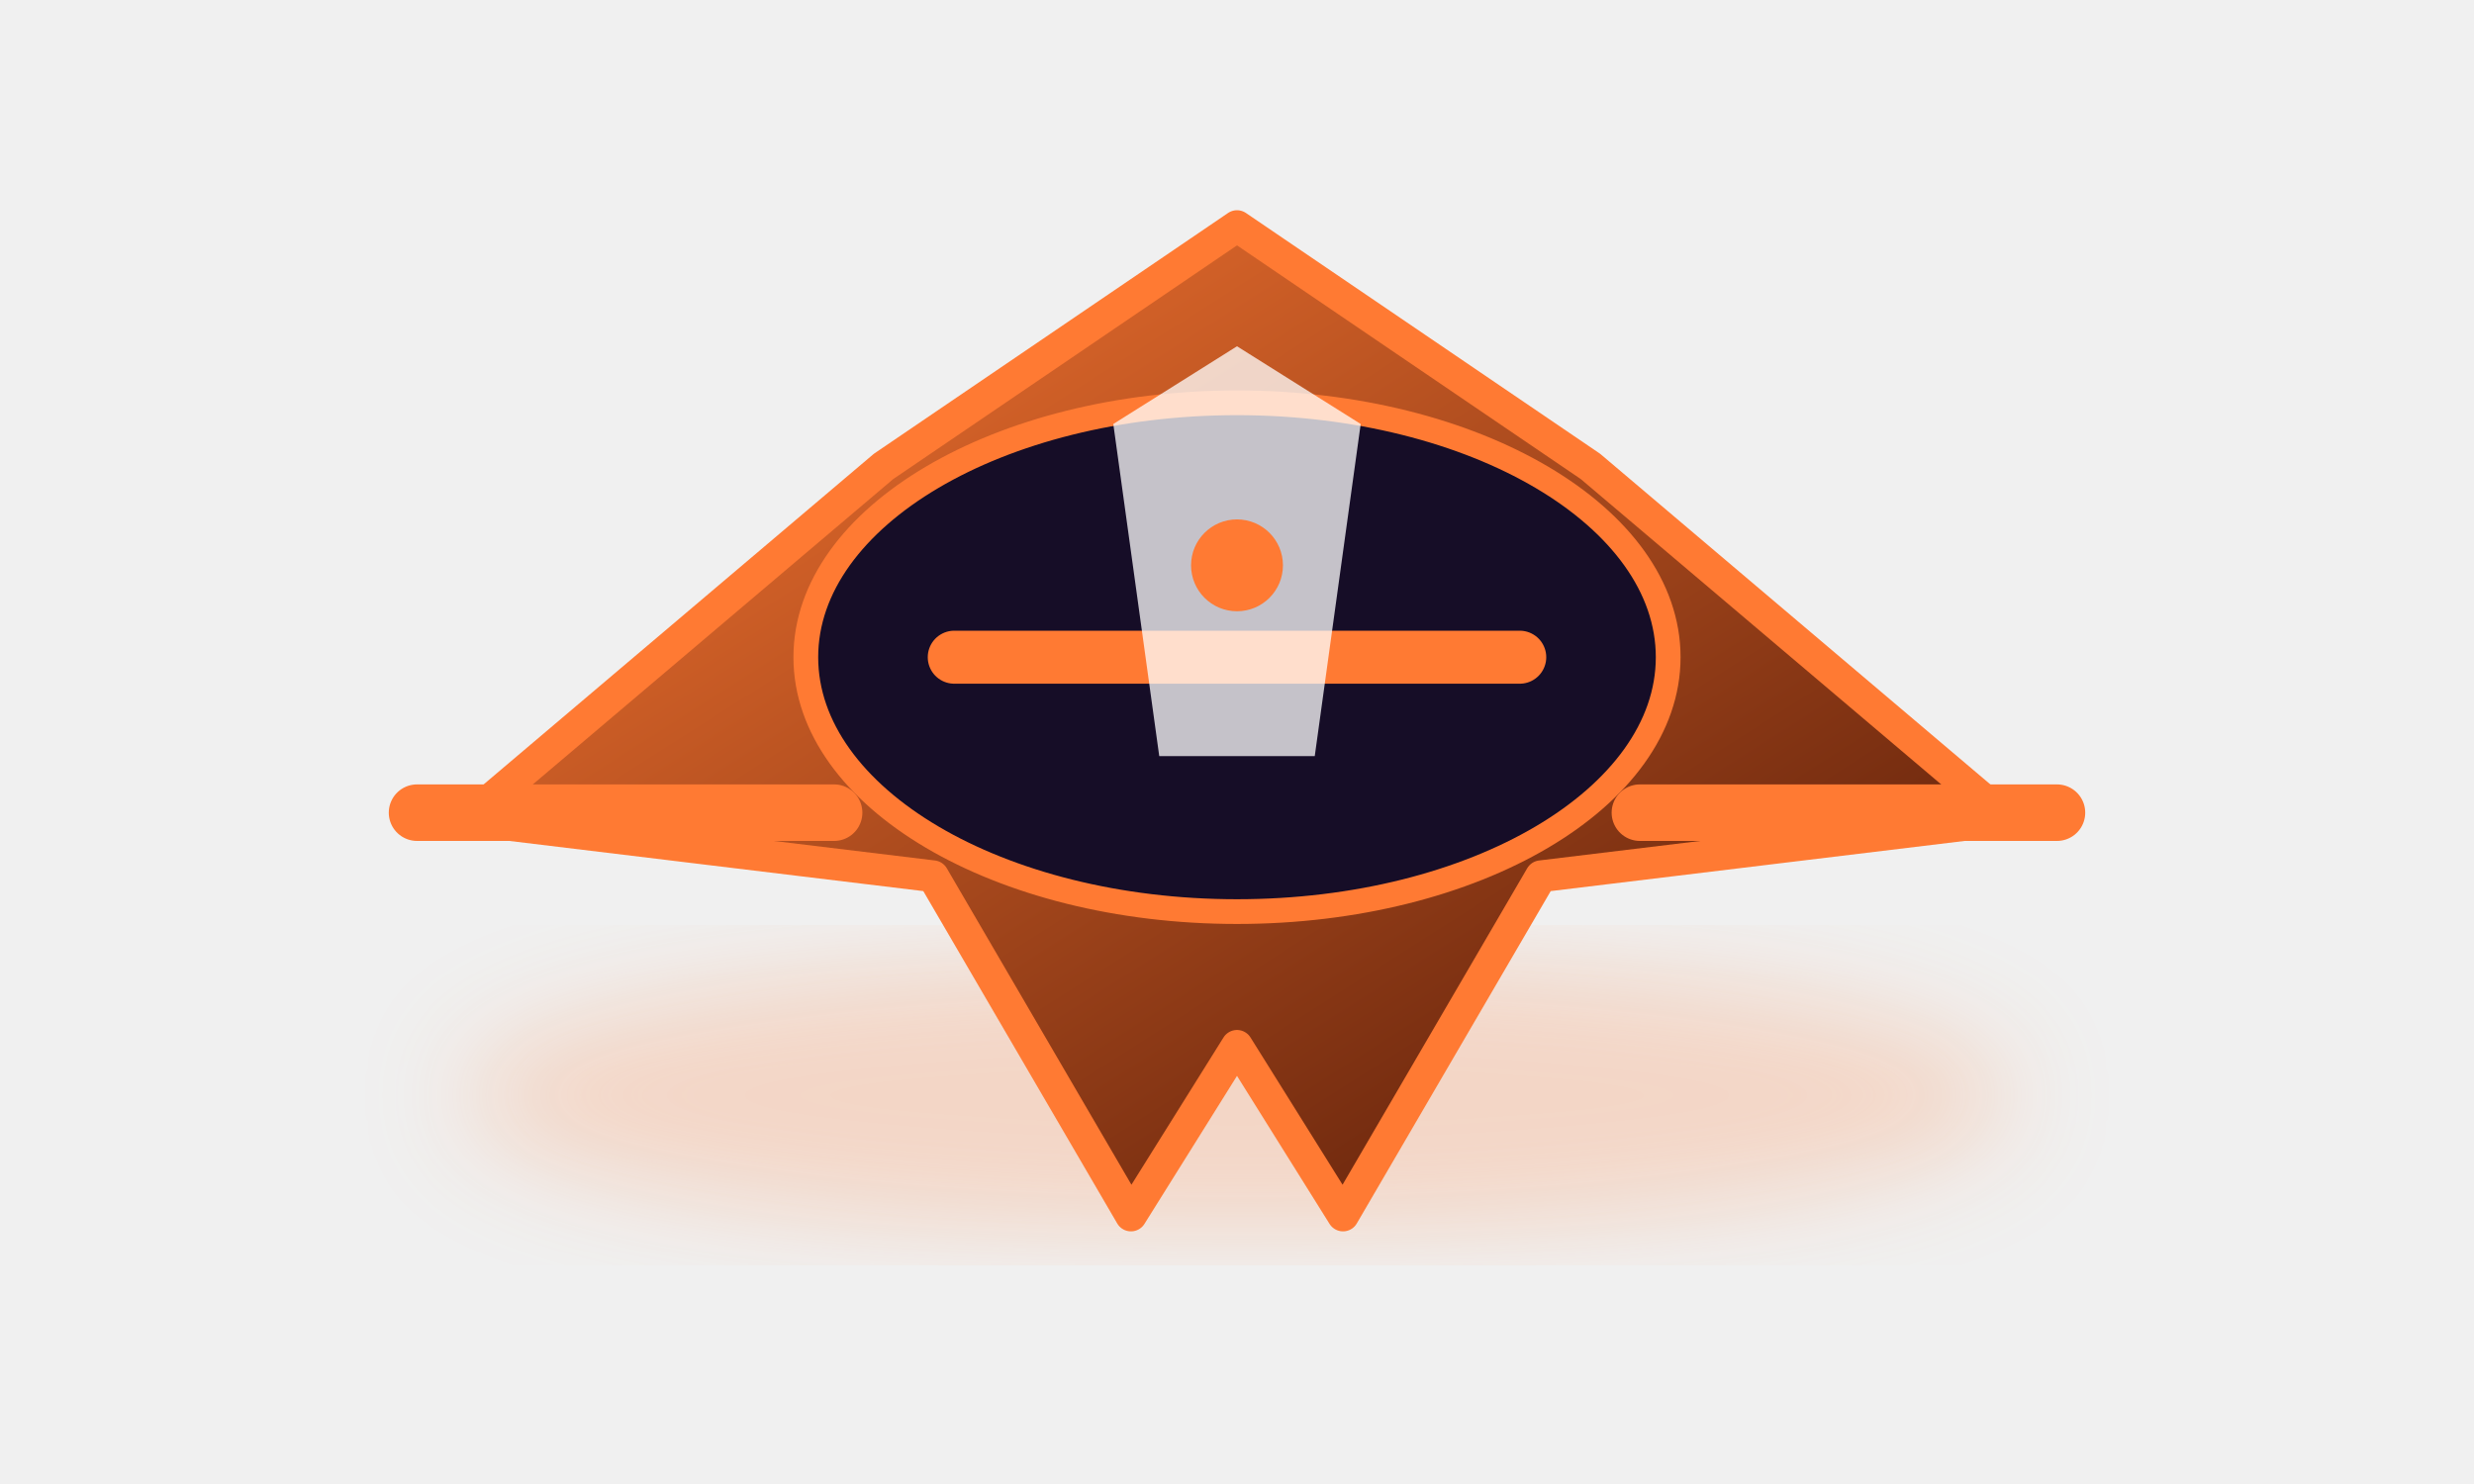
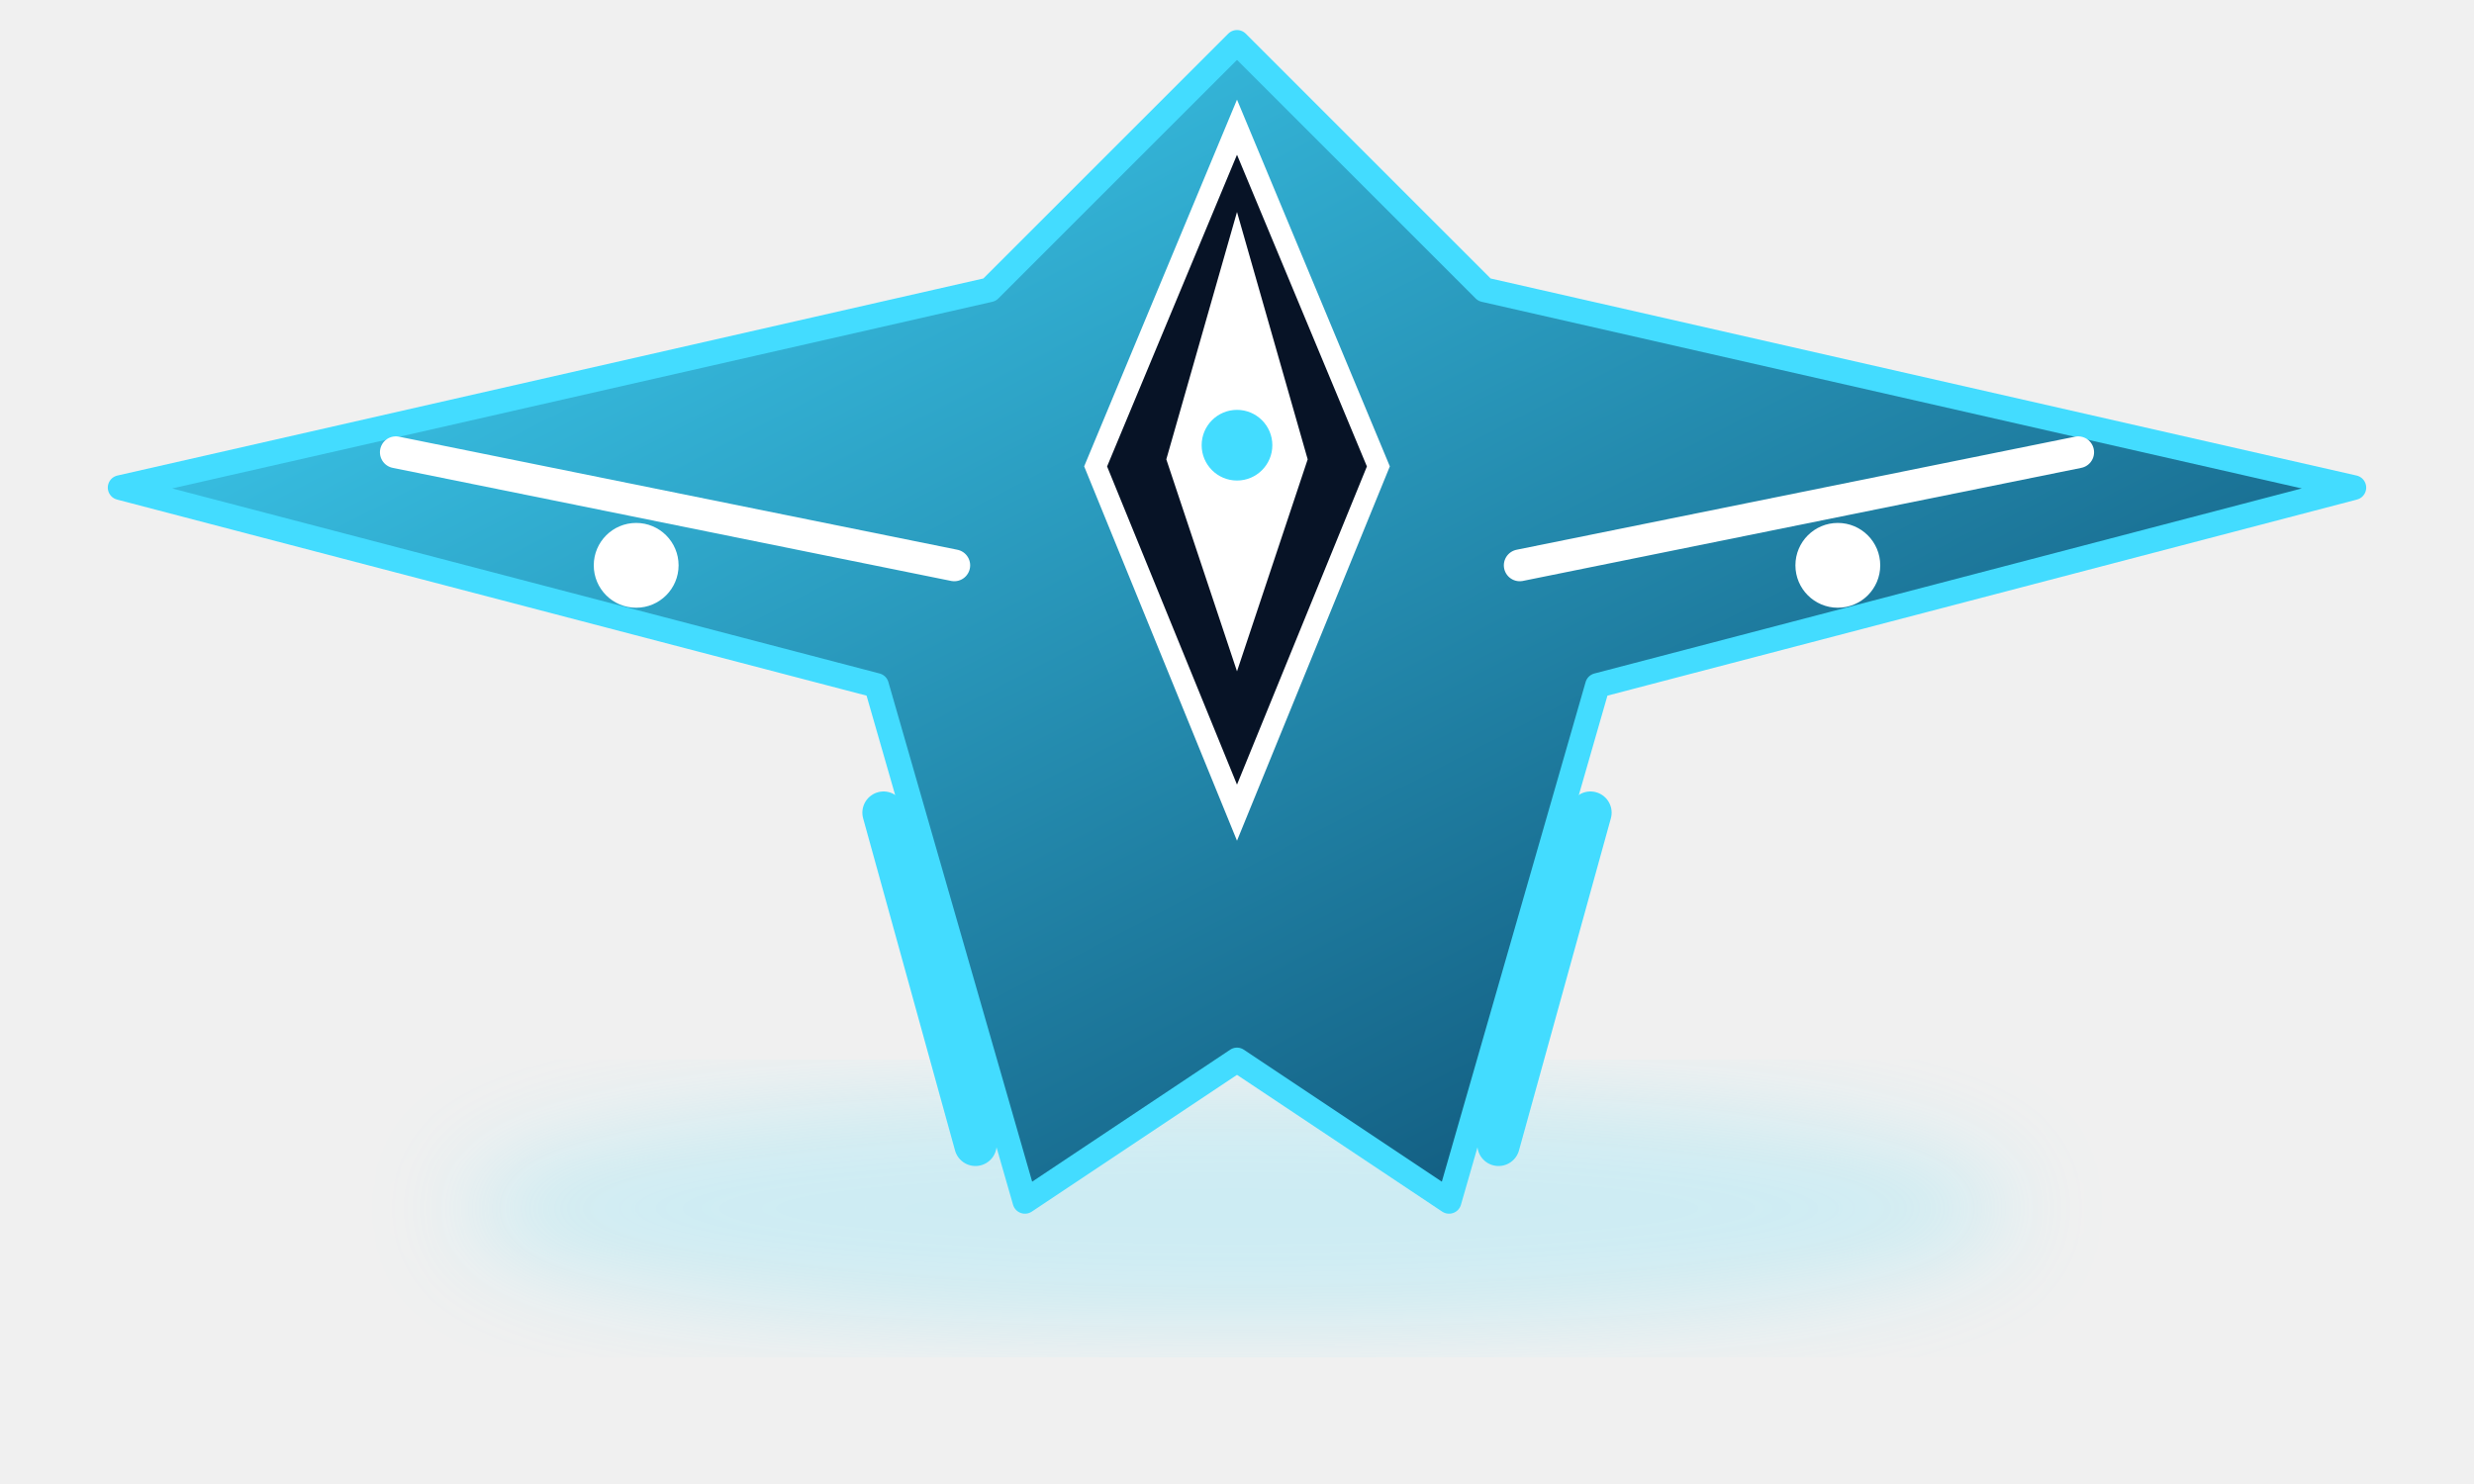
- <svg xmlns="http://www.w3.org/2000/svg" width="700" height="420">
+ <svg xmlns="http://www.w3.org/2000/svg" width="700" height="420" viewBox="0 0 700 420">
  <defs>
    <linearGradient id="g" x1="0" y1="0" x2="1" y2="1">
-       <stop stop-color="#ff7a33" />
-       <stop offset="1" stop-color="#4a1405" />
+       <stop stop-color="#43dcff" />
+       <stop offset="1" stop-color="#073f63" />
    </linearGradient>
    <filter id="gl">
-       <feGaussianBlur stdDeviation="15" />
+       <feGaussianBlur stdDeviation="14" />
    </filter>
  </defs>
-   <ellipse cx="350" cy="310" rx="220" ry="40" fill="#ff7a33" opacity=".22" filter="url(#gl)" />
-   <path d="M256 6 L356 74 L474 174 L342 190 L286 286 L256 238 L226 286 L170 190 L38 174 L156 74 Z" transform="translate(94,58)" fill="url(#g)" stroke="#ff7a33" stroke-width="9" stroke-linejoin="round" />
-   <ellipse cx="350" cy="186" rx="122" ry="72" fill="#160d27" stroke="#ff7a33" stroke-width="7" />
-   <path d="M270 186 H430" stroke="#ff7a33" stroke-width="15" stroke-linecap="round" />
-   <path d="M315 120 L350 98 L385 120 L372 214 L328 214 Z" fill="#fff" opacity=".75" />
-   <circle cx="350" cy="160" r="13" fill="#ff7a33" />
-   <path d="M118 230 H236 M464 230 H582" stroke="#ff7a33" stroke-width="16" stroke-linecap="round" />
+   <ellipse cx="350" cy="342" rx="220" ry="35" fill="#43dcff" opacity=".2" filter="url(#gl)" />
+   <path d="M350 12 L420 82 L666 138 L452 194 L410 340 L350 300 L290 340 L248 194 L34 138 L280 82 Z" fill="url(#g)" stroke="#43dcff" stroke-width="7" stroke-linejoin="round" />
+   <path d="M350 36 L390 132 L350 230 L310 132 Z" fill="#071326" stroke="#ffffff" stroke-width="6" />
+   <path d="M350 60 L370 130 L350 190 L330 130 Z" fill="#ffffff" />
+   <circle cx="350" cy="126" r="10" fill="#43dcff" />
+   <path d="M112 128 L270 160 M588 128 L430 160" stroke="#ffffff" stroke-width="9" stroke-linecap="round" />
+   <path d="M250 230 L276 324 M450 230 L424 324" stroke="#43dcff" stroke-width="12" stroke-linecap="round" />
+   <circle cx="180" cy="160" r="12" fill="#ffffff" />
+   <circle cx="520" cy="160" r="12" fill="#ffffff" />
</svg>
